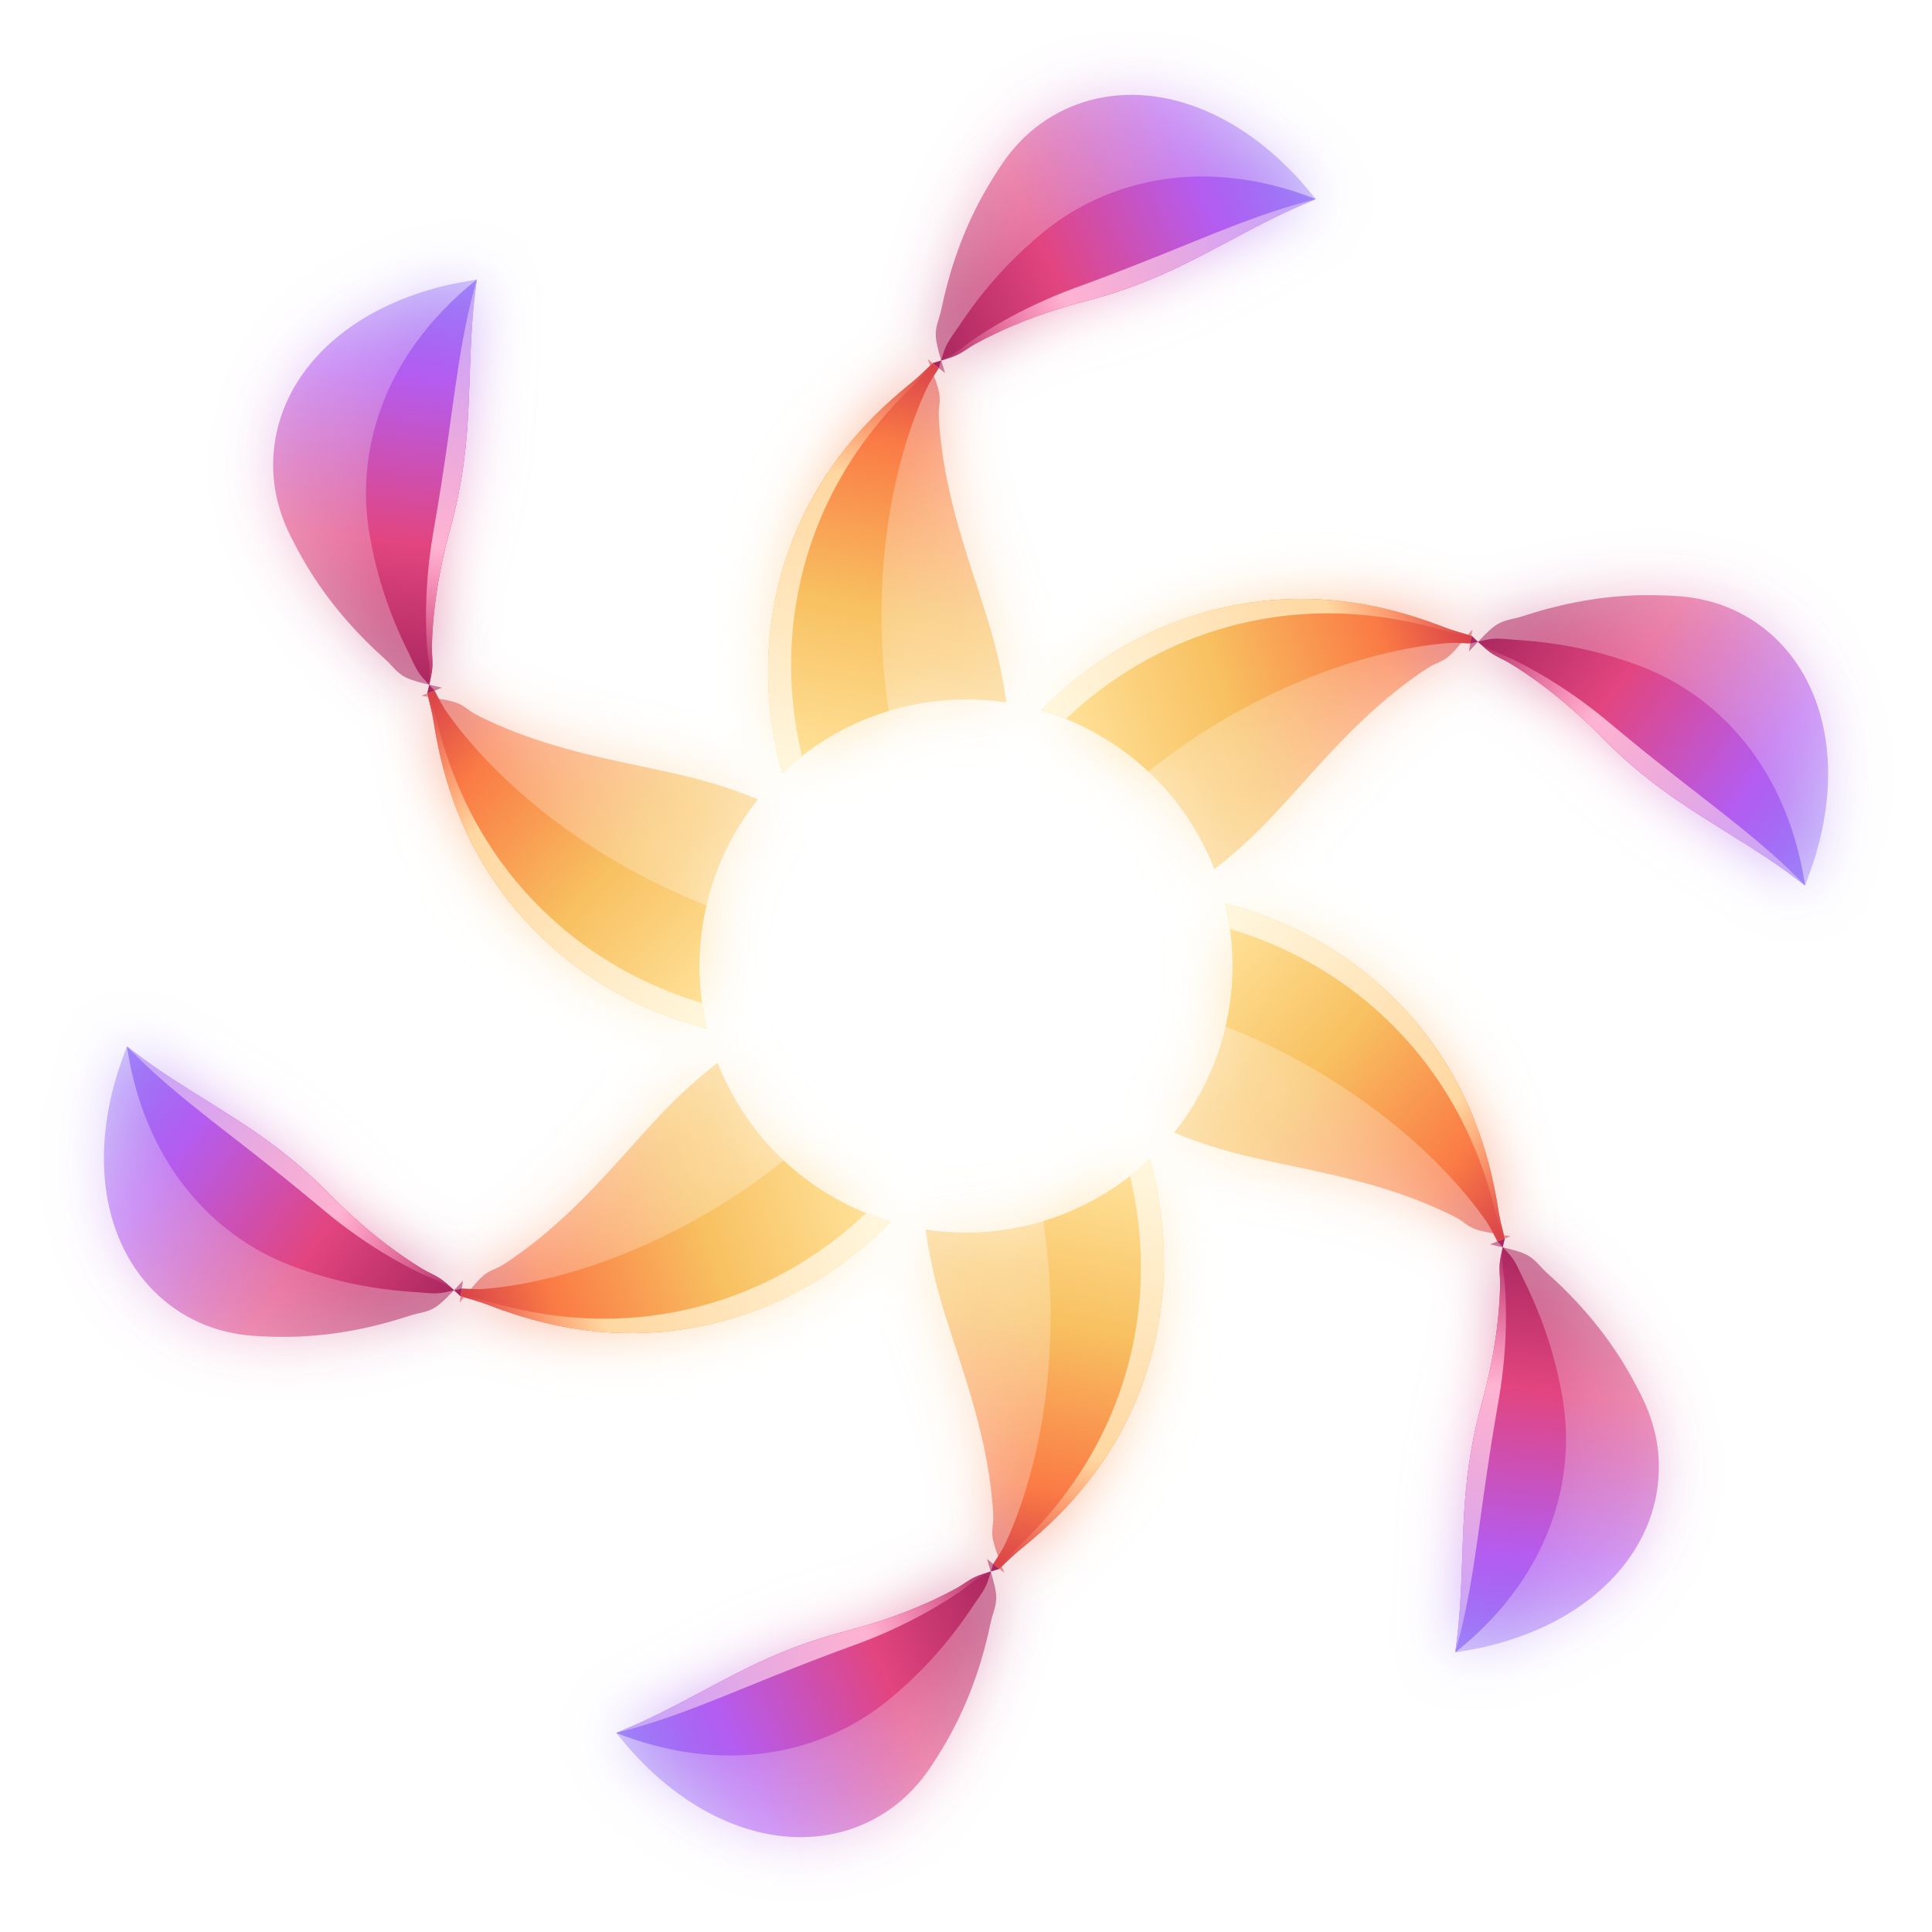
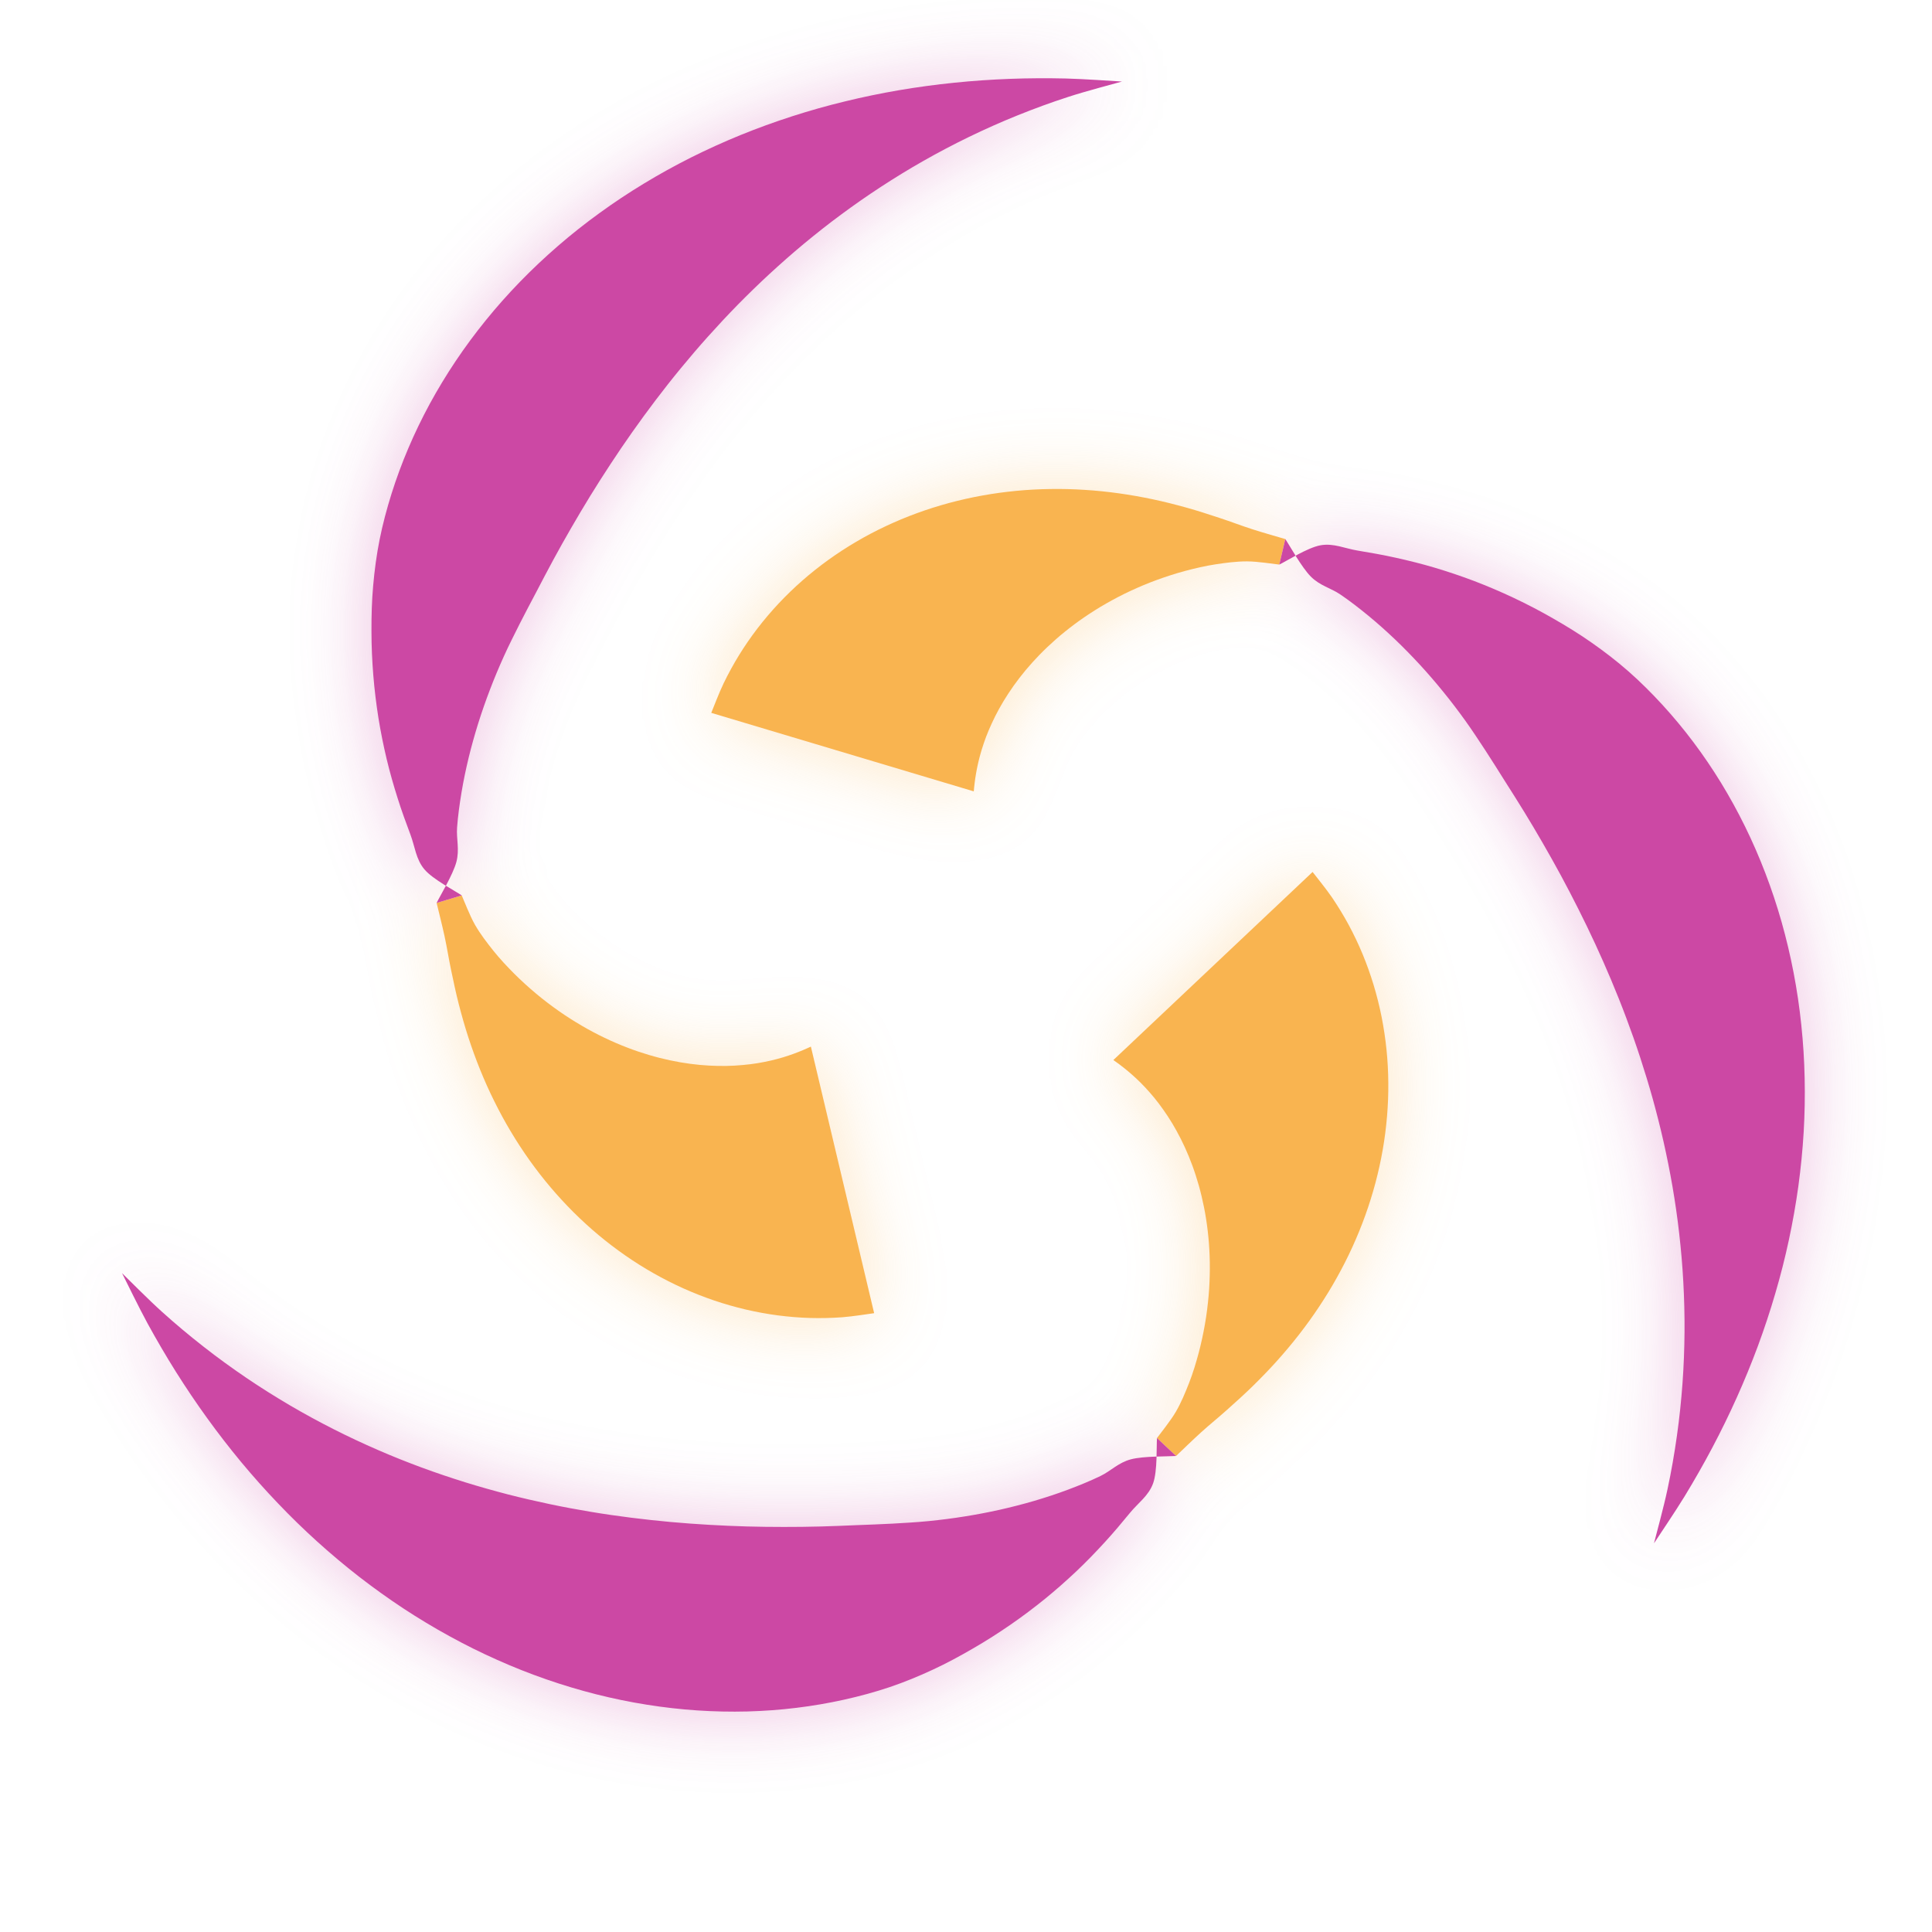
<svg xmlns="http://www.w3.org/2000/svg" viewBox="0 0 512 512" width="512" height="512" role="img" aria-labelledby="t">
  <defs>
-     <linearGradient id="front" gradientUnits="userSpaceOnUse" x1="62.0" y1="0.0" x2="148.3" y2="76.1">
-       <stop offset="0" stop-color="#ffe29a" />
-       <stop offset="0.4" stop-color="#f8c060" />
-       <stop offset="0.8" stop-color="#fa7a45" />
-       <stop offset="1" stop-color="#d9434a" />
-     </linearGradient>
-     <linearGradient id="back" gradientUnits="userSpaceOnUse" x1="148.3" y1="76.1" x2="135.8" y2="190.6">
-       <stop offset="0" stop-color="#a8265e" />
-       <stop offset="0.35" stop-color="#e2457f" />
-       <stop offset="0.75" stop-color="#b45cf0" />
-       <stop offset="1" stop-color="#8b6cf7" stop-opacity="0.7" />
-     </linearGradient>
-     <linearGradient id="frontEdge" gradientUnits="userSpaceOnUse" x1="62.0" y1="0.0" x2="148.3" y2="76.1">
-       <stop offset="0" stop-color="#fff6dc" />
-       <stop offset="0.7" stop-color="#ffd7a0" />
-       <stop offset="1" stop-color="#ff9a80" stop-opacity="0" />
-     </linearGradient>
-     <linearGradient id="backEdge" gradientUnits="userSpaceOnUse" x1="148.3" y1="76.1" x2="135.8" y2="190.6">
-       <stop offset="0" stop-color="#ff9ac0" stop-opacity="0" />
-       <stop offset="0.35" stop-color="#ffb3d2" />
-       <stop offset="1" stop-color="#d9c4ff" stop-opacity="0.6" />
-     </linearGradient>
-     <filter id="glow" x="-10%" y="-10%" width="120%" height="120%">
-       <feGaussianBlur stdDeviation="8" />
+     <filter id="glow" x="-15%" y="-15%" width="130%" height="130%">
+       <feGaussianBlur stdDeviation="10" />
    </filter>
    <g id="ribbon">
-       <path d="M145.45 77.25 C147.11 77.72 152.84 78.78 155.44 80.07 C158.03 81.35 159.17 83.27 161.03 84.97 C162.90 86.67 164.81 88.43 166.64 90.27 C168.47 92.11 170.28 94.03 172.01 96.03 C173.75 98.02 175.43 100.10 177.04 102.24 C178.64 104.39 180.19 106.61 181.64 108.89 C183.09 111.18 184.46 113.54 185.74 115.95 C187.01 118.36 188.32 120.85 189.29 123.37 C190.26 125.88 191.05 128.47 191.56 131.05 C192.07 133.63 192.31 136.26 192.33 138.84 C192.35 141.42 192.12 144.02 191.67 146.56 C191.22 149.09 190.52 151.61 189.61 154.04 C188.70 156.46 187.55 158.85 186.21 161.12 C184.86 163.39 183.29 165.59 181.55 167.66 C179.81 169.73 177.85 171.71 175.76 173.54 C173.67 175.37 171.38 177.09 168.99 178.65 C166.60 180.22 164.04 181.65 161.41 182.93 C158.78 184.20 156.02 185.34 153.22 186.33 C150.42 187.32 147.52 188.15 144.62 188.86 C141.71 189.56 137.28 190.27 135.81 190.55 L135.81 190.55 C135.94 189.47 136.38 186.20 136.60 184.06 C136.82 181.92 136.98 179.80 137.13 177.71 C137.27 175.62 137.37 173.57 137.47 171.54 C137.56 169.52 137.63 167.53 137.70 165.57 C137.78 163.62 137.83 161.70 137.91 159.81 C137.98 157.91 138.05 156.06 138.15 154.23 C138.24 152.39 138.35 150.60 138.48 148.81 C138.62 147.03 138.77 145.27 138.96 143.53 C139.15 141.78 139.36 140.06 139.61 138.33 C139.86 136.60 140.14 134.89 140.46 133.17 C140.77 131.45 141.12 129.73 141.51 127.99 C141.90 126.26 142.35 124.52 142.80 122.75 C143.26 120.98 143.78 119.20 144.23 117.39 C144.68 115.58 145.10 113.74 145.49 111.88 C145.88 110.03 146.24 108.14 146.55 106.24 C146.87 104.34 147.16 102.41 147.39 100.46 C147.63 98.52 147.84 96.55 147.98 94.56 C148.13 92.58 148.24 90.57 148.27 88.55 C148.30 86.54 147.95 84.64 148.17 82.49 C148.38 80.34 149.32 76.80 149.55 75.66 Z" fill="url(#back)" opacity="0.55" />
-       <path d="M57.75 46.27 C58.28 46.48 59.88 47.13 60.95 47.54 C62.02 47.94 63.10 48.34 64.19 48.72 C65.28 49.10 66.37 49.47 67.49 49.83 C68.60 50.19 69.73 50.53 70.88 50.87 C72.02 51.20 73.19 51.53 74.38 51.84 C75.57 52.16 76.78 52.46 78.02 52.76 C79.26 53.07 80.53 53.36 81.83 53.65 C83.12 53.94 84.45 54.23 85.81 54.52 C87.18 54.82 88.57 55.11 90.00 55.41 C91.44 55.71 92.90 56.02 94.41 56.34 C95.91 56.66 97.45 56.99 99.03 57.35 C100.61 57.70 102.22 58.07 103.87 58.47 C105.52 58.87 107.20 59.29 108.92 59.75 C110.63 60.20 112.39 60.69 114.16 61.22 C115.94 61.75 117.75 62.32 119.57 62.93 C121.40 63.55 123.26 64.21 125.12 64.93 C126.98 65.65 128.86 66.42 130.73 67.26 C132.60 68.09 134.50 68.98 136.32 69.96 C138.14 70.94 139.16 72.30 141.64 73.14 C144.12 73.99 149.60 74.71 151.19 75.02 L149.55 75.66 C149.32 74.70 148.58 71.88 148.17 69.92 C147.77 67.97 147.51 65.93 147.12 63.92 C146.73 61.90 146.32 59.87 145.84 57.85 C145.36 55.83 144.83 53.81 144.23 51.80 C143.64 49.78 142.98 47.78 142.26 45.79 C141.54 43.80 140.76 41.81 139.91 39.86 C139.06 37.90 138.15 35.96 137.17 34.05 C136.20 32.14 135.15 30.25 134.05 28.39 C132.94 26.54 131.77 24.71 130.54 22.93 C129.31 21.14 128.01 19.39 126.66 17.68 C125.31 15.97 123.89 14.30 122.42 12.69 C120.95 11.07 119.42 9.49 117.84 7.97 C116.26 6.45 114.62 4.97 112.94 3.56 C111.26 2.14 109.52 0.77 107.74 -0.53 C105.97 -1.84 104.14 -3.09 102.28 -4.28 C100.42 -5.46 98.51 -6.60 96.58 -7.66 C94.64 -8.73 92.66 -9.73 90.66 -10.67 C88.65 -11.62 86.62 -12.49 84.56 -13.31 C82.50 -14.12 80.41 -14.87 78.30 -15.55 C76.20 -16.23 72.99 -17.09 71.92 -17.40 A74.00 74.00 0 0 1 57.75 46.27 Z" fill="url(#front)" opacity="0.55" />
-       <path d="M147.50 76.45 C148.22 77.26 150.61 79.56 151.80 81.28 C152.99 83.00 153.73 84.91 154.65 86.76 C155.57 88.62 156.47 90.50 157.31 92.42 C158.15 94.33 158.96 96.27 159.70 98.24 C160.45 100.22 161.15 102.22 161.80 104.24 C162.44 106.27 163.03 108.32 163.56 110.39 C164.10 112.46 164.57 114.56 164.99 116.67 C165.40 118.78 165.79 120.92 166.05 123.06 C166.30 125.20 166.48 127.37 166.54 129.52 C166.59 131.68 166.54 133.85 166.39 136.00 C166.24 138.16 165.99 140.31 165.64 142.44 C165.29 144.57 164.83 146.69 164.28 148.78 C163.73 150.87 163.08 152.94 162.34 154.97 C161.60 156.99 160.77 158.99 159.85 160.95 C158.93 162.90 157.92 164.81 156.83 166.67 C155.75 168.53 154.58 170.35 153.35 172.11 C152.11 173.87 150.80 175.58 149.44 177.23 C148.08 178.89 146.64 180.48 145.17 182.02 C143.70 183.56 142.17 185.04 140.61 186.46 C139.05 187.88 136.61 189.87 135.81 190.55 L135.81 190.55 C135.94 189.47 136.38 186.20 136.60 184.06 C136.82 181.92 136.98 179.80 137.13 177.71 C137.27 175.62 137.37 173.57 137.47 171.54 C137.56 169.52 137.63 167.53 137.70 165.57 C137.78 163.62 137.83 161.70 137.91 159.81 C137.98 157.91 138.05 156.06 138.15 154.23 C138.24 152.39 138.35 150.60 138.48 148.81 C138.62 147.03 138.77 145.27 138.96 143.53 C139.15 141.78 139.36 140.06 139.61 138.33 C139.86 136.60 140.14 134.89 140.46 133.17 C140.77 131.45 141.12 129.73 141.51 127.99 C141.90 126.26 142.35 124.52 142.80 122.75 C143.26 120.98 143.78 119.20 144.23 117.39 C144.68 115.58 145.10 113.74 145.49 111.88 C145.88 110.03 146.24 108.14 146.55 106.24 C146.87 104.34 147.16 102.41 147.39 100.46 C147.63 98.52 147.84 96.55 147.98 94.56 C148.13 92.58 148.24 90.57 148.27 88.55 C148.30 86.54 147.95 84.64 148.17 82.49 C148.38 80.34 149.32 76.80 149.55 75.66 Z" fill="url(#back)" />
-       <path d="M72.06 16.84 C72.78 17.13 74.95 17.98 76.38 18.59 C77.82 19.19 79.24 19.81 80.66 20.45 C82.08 21.09 83.49 21.75 84.89 22.43 C86.30 23.11 87.69 23.81 89.08 24.53 C90.47 25.25 91.85 25.99 93.22 26.75 C94.60 27.51 95.96 28.29 97.32 29.09 C98.68 29.89 100.03 30.71 101.38 31.55 C102.72 32.39 104.06 33.24 105.39 34.13 C106.72 35.01 108.04 35.91 109.35 36.83 C110.67 37.75 111.98 38.70 113.27 39.67 C114.57 40.63 115.86 41.62 117.14 42.63 C118.42 43.65 119.69 44.68 120.95 45.74 C122.21 46.80 123.46 47.89 124.69 48.99 C125.93 50.10 127.16 51.24 128.37 52.40 C129.58 53.56 130.78 54.74 131.96 55.95 C133.14 57.17 134.30 58.41 135.45 59.67 C136.59 60.94 137.72 62.24 138.82 63.56 C139.92 64.89 141.01 66.24 142.05 67.62 C143.09 69.01 144.14 70.41 145.05 71.88 C145.96 73.35 147.09 75.69 147.50 76.45 L149.55 75.66 C149.32 74.70 148.58 71.88 148.17 69.92 C147.77 67.97 147.51 65.93 147.12 63.92 C146.73 61.90 146.32 59.87 145.84 57.85 C145.36 55.83 144.83 53.81 144.23 51.80 C143.64 49.78 142.98 47.78 142.26 45.79 C141.54 43.80 140.76 41.81 139.91 39.86 C139.06 37.90 138.15 35.96 137.17 34.05 C136.20 32.14 135.15 30.25 134.05 28.39 C132.94 26.54 131.77 24.71 130.54 22.93 C129.31 21.14 128.01 19.39 126.66 17.68 C125.31 15.97 123.89 14.30 122.42 12.69 C120.95 11.07 119.42 9.49 117.84 7.97 C116.26 6.45 114.62 4.97 112.94 3.56 C111.26 2.14 109.52 0.77 107.74 -0.53 C105.97 -1.84 104.14 -3.09 102.28 -4.28 C100.42 -5.46 98.51 -6.60 96.58 -7.66 C94.64 -8.73 92.66 -9.73 90.66 -10.67 C88.65 -11.62 86.62 -12.49 84.56 -13.31 C82.50 -14.12 80.41 -14.87 78.30 -15.55 C76.20 -16.23 72.99 -17.09 71.92 -17.40 A74.00 74.00 0 0 1 72.06 16.84 Z" fill="url(#front)" />
-       <path d="M149.14 75.82 C149.10 76.89 148.82 80.18 148.89 82.25 C148.96 84.31 149.39 86.22 149.55 88.20 C149.71 90.18 149.80 92.16 149.85 94.13 C149.90 96.10 149.90 98.07 149.86 100.02 C149.82 101.97 149.73 103.91 149.60 105.84 C149.48 107.77 149.31 109.68 149.11 111.58 C148.90 113.49 148.66 115.37 148.38 117.24 C148.11 119.12 147.76 120.97 147.45 122.81 C147.14 124.66 146.82 126.48 146.52 128.30 C146.22 130.12 145.93 131.93 145.64 133.74 C145.36 135.54 145.09 137.35 144.82 139.15 C144.55 140.96 144.28 142.76 144.02 144.58 C143.76 146.39 143.51 148.21 143.25 150.04 C143.00 151.87 142.75 153.71 142.49 155.57 C142.23 157.43 141.97 159.29 141.69 161.18 C141.42 163.06 141.14 164.96 140.83 166.88 C140.53 168.80 140.21 170.73 139.86 172.68 C139.51 174.63 139.15 176.60 138.74 178.57 C138.33 180.55 137.89 182.54 137.40 184.54 C136.92 186.54 136.08 189.55 135.81 190.55 L135.81 190.55 C135.94 189.47 136.38 186.20 136.60 184.06 C136.82 181.92 136.98 179.80 137.13 177.71 C137.27 175.62 137.37 173.57 137.47 171.54 C137.56 169.52 137.63 167.53 137.70 165.57 C137.78 163.62 137.83 161.70 137.91 159.81 C137.98 157.91 138.05 156.06 138.15 154.23 C138.24 152.39 138.35 150.60 138.48 148.81 C138.62 147.03 138.77 145.27 138.96 143.53 C139.15 141.78 139.36 140.06 139.61 138.33 C139.86 136.60 140.14 134.89 140.46 133.17 C140.77 131.45 141.12 129.73 141.51 127.99 C141.90 126.26 142.35 124.52 142.80 122.75 C143.26 120.98 143.78 119.20 144.23 117.39 C144.68 115.58 145.10 113.74 145.49 111.88 C145.88 110.03 146.24 108.14 146.55 106.24 C146.87 104.34 147.16 102.41 147.39 100.46 C147.63 98.52 147.84 96.55 147.98 94.56 C148.13 92.58 148.24 90.57 148.27 88.55 C148.30 86.54 147.95 84.64 148.17 82.49 C148.38 80.34 149.32 76.80 149.55 75.66 Z" fill="url(#backEdge)" />
-       <path d="M73.28 -10.30 C74.26 -9.98 77.21 -9.07 79.15 -8.37 C81.09 -7.67 83.01 -6.92 84.90 -6.11 C86.80 -5.31 88.67 -4.45 90.52 -3.54 C92.37 -2.62 94.19 -1.66 95.98 -0.64 C97.76 0.37 99.53 1.44 101.25 2.56 C102.98 3.67 104.67 4.84 106.33 6.05 C107.98 7.26 109.60 8.53 111.18 9.83 C112.75 11.13 114.29 12.49 115.79 13.88 C117.28 15.27 118.74 16.71 120.14 18.18 C121.55 19.65 122.91 21.17 124.22 22.71 C125.54 24.26 126.80 25.85 128.02 27.47 C129.23 29.08 130.40 30.73 131.51 32.41 C132.63 34.09 133.69 35.79 134.70 37.52 C135.72 39.25 136.68 41.01 137.59 42.78 C138.49 44.56 139.35 46.36 140.15 48.17 C140.96 49.98 141.71 51.81 142.41 53.64 C143.12 55.48 143.77 57.34 144.38 59.19 C144.98 61.05 145.53 62.92 146.06 64.78 C146.58 66.65 147.01 68.53 147.53 70.37 C148.04 72.21 148.87 74.91 149.14 75.82 L149.55 75.66 C149.32 74.70 148.58 71.88 148.17 69.92 C147.77 67.97 147.51 65.93 147.12 63.92 C146.73 61.90 146.32 59.87 145.84 57.85 C145.36 55.83 144.83 53.81 144.23 51.80 C143.64 49.78 142.98 47.78 142.26 45.79 C141.54 43.80 140.76 41.81 139.91 39.86 C139.06 37.90 138.15 35.96 137.17 34.05 C136.20 32.14 135.15 30.25 134.05 28.39 C132.94 26.54 131.77 24.71 130.54 22.93 C129.31 21.14 128.01 19.39 126.66 17.68 C125.31 15.97 123.89 14.30 122.42 12.69 C120.95 11.07 119.42 9.49 117.84 7.97 C116.26 6.45 114.62 4.97 112.94 3.56 C111.26 2.14 109.52 0.77 107.74 -0.53 C105.97 -1.84 104.14 -3.09 102.28 -4.28 C100.42 -5.46 98.51 -6.60 96.58 -7.66 C94.64 -8.73 92.66 -9.73 90.66 -10.67 C88.65 -11.62 86.62 -12.49 84.56 -13.31 C82.50 -14.12 80.41 -14.87 78.30 -15.55 C76.20 -16.23 72.99 -17.09 71.92 -17.40 A74.00 74.00 0 0 1 73.28 -10.30 Z" fill="url(#frontEdge)" />
+       <path d="M39.38 25.13 C39.70 25.36 40.63 26.01 41.29 26.52 C41.96 27.03 42.65 27.57 43.37 28.18 C44.09 28.79 44.84 29.44 45.60 30.16 C46.36 30.88 47.15 31.66 47.94 32.51 C48.73 33.36 49.53 34.27 50.34 35.25 C51.14 36.24 51.96 37.30 52.75 38.44 C53.55 39.57 54.35 40.78 55.13 42.08 C55.90 43.37 56.67 44.74 57.40 46.20 C58.13 47.65 58.85 49.19 59.51 50.81 C60.17 52.42 60.81 54.13 61.38 55.91 C61.96 57.69 62.49 59.55 62.95 61.49 C63.41 63.43 63.83 65.45 64.15 67.54 C64.48 69.63 64.74 71.80 64.91 74.03 C65.08 76.26 65.17 78.56 65.16 80.92 C65.14 83.28 65.05 85.71 64.83 88.17 C64.61 90.64 64.30 93.17 63.85 95.73 C63.40 98.28 62.85 100.89 62.15 103.50 C61.45 106.11 60.64 108.78 59.63 111.38 C58.61 113.98 57.51 116.66 56.08 119.12 C54.65 121.58 51.88 124.97 51.04 126.14 L56.14 130.94 C57.25 129.89 60.53 126.69 62.81 124.63 C65.08 122.57 67.49 120.64 69.78 118.58 C72.08 116.53 74.38 114.46 76.59 112.30 C78.79 110.14 80.95 107.92 83.01 105.63 C85.07 103.34 87.06 100.97 88.95 98.55 C90.84 96.12 92.65 93.63 94.34 91.07 C96.04 88.52 97.65 85.90 99.13 83.23 C100.62 80.56 102.01 77.83 103.27 75.06 C104.53 72.29 105.69 69.46 106.71 66.61 C107.74 63.75 108.64 60.85 109.42 57.94 C110.19 55.02 110.85 52.06 111.36 49.11 C111.88 46.15 112.26 43.16 112.51 40.18 C112.76 37.20 112.88 34.21 112.85 31.24 C112.83 28.27 112.67 25.29 112.37 22.35 C112.07 19.41 111.63 16.48 111.06 13.60 C110.49 10.73 109.77 7.87 108.93 5.08 C108.08 2.28 107.10 -0.47 105.99 -3.15 C104.88 -5.82 103.63 -8.45 102.27 -10.98 C100.90 -13.51 99.40 -15.97 97.80 -18.33 C96.19 -20.69 93.48 -24.00 92.62 -25.13 Z" fill="#f9b450" />
+       <path d="M51.04 126.14 C50.87 128.16 51.20 134.92 50.00 138.25 C48.80 141.58 45.98 143.49 43.83 146.12 C41.67 148.75 39.44 151.42 37.05 154.02 C34.67 156.62 32.16 159.22 29.51 161.73 C26.85 164.24 24.06 166.71 21.14 169.09 C18.21 171.46 15.14 173.78 11.94 175.99 C8.74 178.20 5.41 180.33 1.95 182.33 C-1.51 184.34 -5.10 186.30 -8.82 188.02 C-12.53 189.75 -16.40 191.35 -20.36 192.69 C-24.32 194.03 -28.42 195.13 -32.58 196.06 C-36.74 196.98 -41.01 197.72 -45.32 198.24 C-49.63 198.77 -54.02 199.09 -58.44 199.21 C-62.85 199.32 -67.33 199.23 -71.81 198.93 C-76.29 198.63 -80.80 198.12 -85.30 197.40 C-89.80 196.69 -94.31 195.76 -98.79 194.63 C-103.26 193.50 -107.73 192.16 -112.14 190.63 C-116.56 189.10 -120.95 187.36 -125.26 185.43 C-129.58 183.51 -133.85 181.39 -138.03 179.09 C-142.21 176.80 -146.34 174.31 -150.36 171.67 C-154.38 169.02 -158.32 166.19 -162.16 163.22 C-165.99 160.24 -169.73 157.10 -173.36 153.82 C-176.98 150.55 -180.50 147.12 -183.89 143.56 C-187.29 140.01 -190.57 136.32 -193.73 132.52 C-196.88 128.72 -199.92 124.79 -202.82 120.77 C-205.73 116.75 -208.51 112.61 -211.16 108.40 C-213.81 104.18 -216.33 99.86 -218.73 95.48 C-221.12 91.09 -224.39 84.32 -225.53 82.08 L-225.53 82.08 C-223.75 83.81 -218.48 89.15 -214.84 92.42 C-211.21 95.70 -207.49 98.80 -203.73 101.74 C-199.98 104.68 -196.15 107.45 -192.31 110.06 C-188.46 112.67 -184.57 115.11 -180.68 117.40 C-176.78 119.69 -172.85 121.82 -168.94 123.80 C-165.02 125.79 -161.09 127.62 -157.18 129.32 C-153.27 131.03 -149.35 132.58 -145.47 134.02 C-141.59 135.45 -137.72 136.75 -133.88 137.95 C-130.05 139.14 -126.24 140.21 -122.47 141.19 C-118.69 142.16 -114.95 143.02 -111.25 143.80 C-107.55 144.58 -103.88 145.26 -100.26 145.86 C-96.63 146.47 -93.05 146.98 -89.50 147.43 C-85.95 147.88 -82.45 148.25 -78.98 148.57 C-75.51 148.89 -72.08 149.13 -68.68 149.33 C-65.28 149.53 -61.92 149.67 -58.58 149.77 C-55.25 149.86 -51.95 149.90 -48.66 149.90 C-45.38 149.91 -42.13 149.86 -38.89 149.78 C-35.65 149.70 -32.44 149.55 -29.22 149.42 C-26.00 149.29 -22.79 149.19 -19.57 149.01 C-16.36 148.82 -13.13 148.65 -9.93 148.33 C-6.74 148.01 -3.55 147.61 -0.40 147.10 C2.76 146.60 5.91 146.00 9.01 145.31 C12.12 144.61 15.21 143.82 18.25 142.93 C21.29 142.03 24.30 141.05 27.25 139.94 C30.20 138.83 33.13 137.64 35.93 136.29 C38.73 134.94 40.69 132.72 44.06 131.83 C47.43 130.93 54.12 131.09 56.14 130.94 Z" fill="#cc48a4" />
    </g>
    <g id="mark">
      <use href="#ribbon" transform="rotate(0)" />
-       <use href="#ribbon" transform="rotate(60)" />
      <use href="#ribbon" transform="rotate(120)" />
-       <use href="#ribbon" transform="rotate(180)" />
      <use href="#ribbon" transform="rotate(240)" />
-       <use href="#ribbon" transform="rotate(300)" />
    </g>
  </defs>
-   <g transform="translate(256 256) scale(0.9547)">
-     <use href="#mark" filter="url(#glow)" opacity="0.6" />
+   <g transform="translate(256 256) scale(0.9917)">
+     <use href="#mark" filter="url(#glow)" opacity="0.35" />
    <use href="#mark" />
  </g>
</svg>
